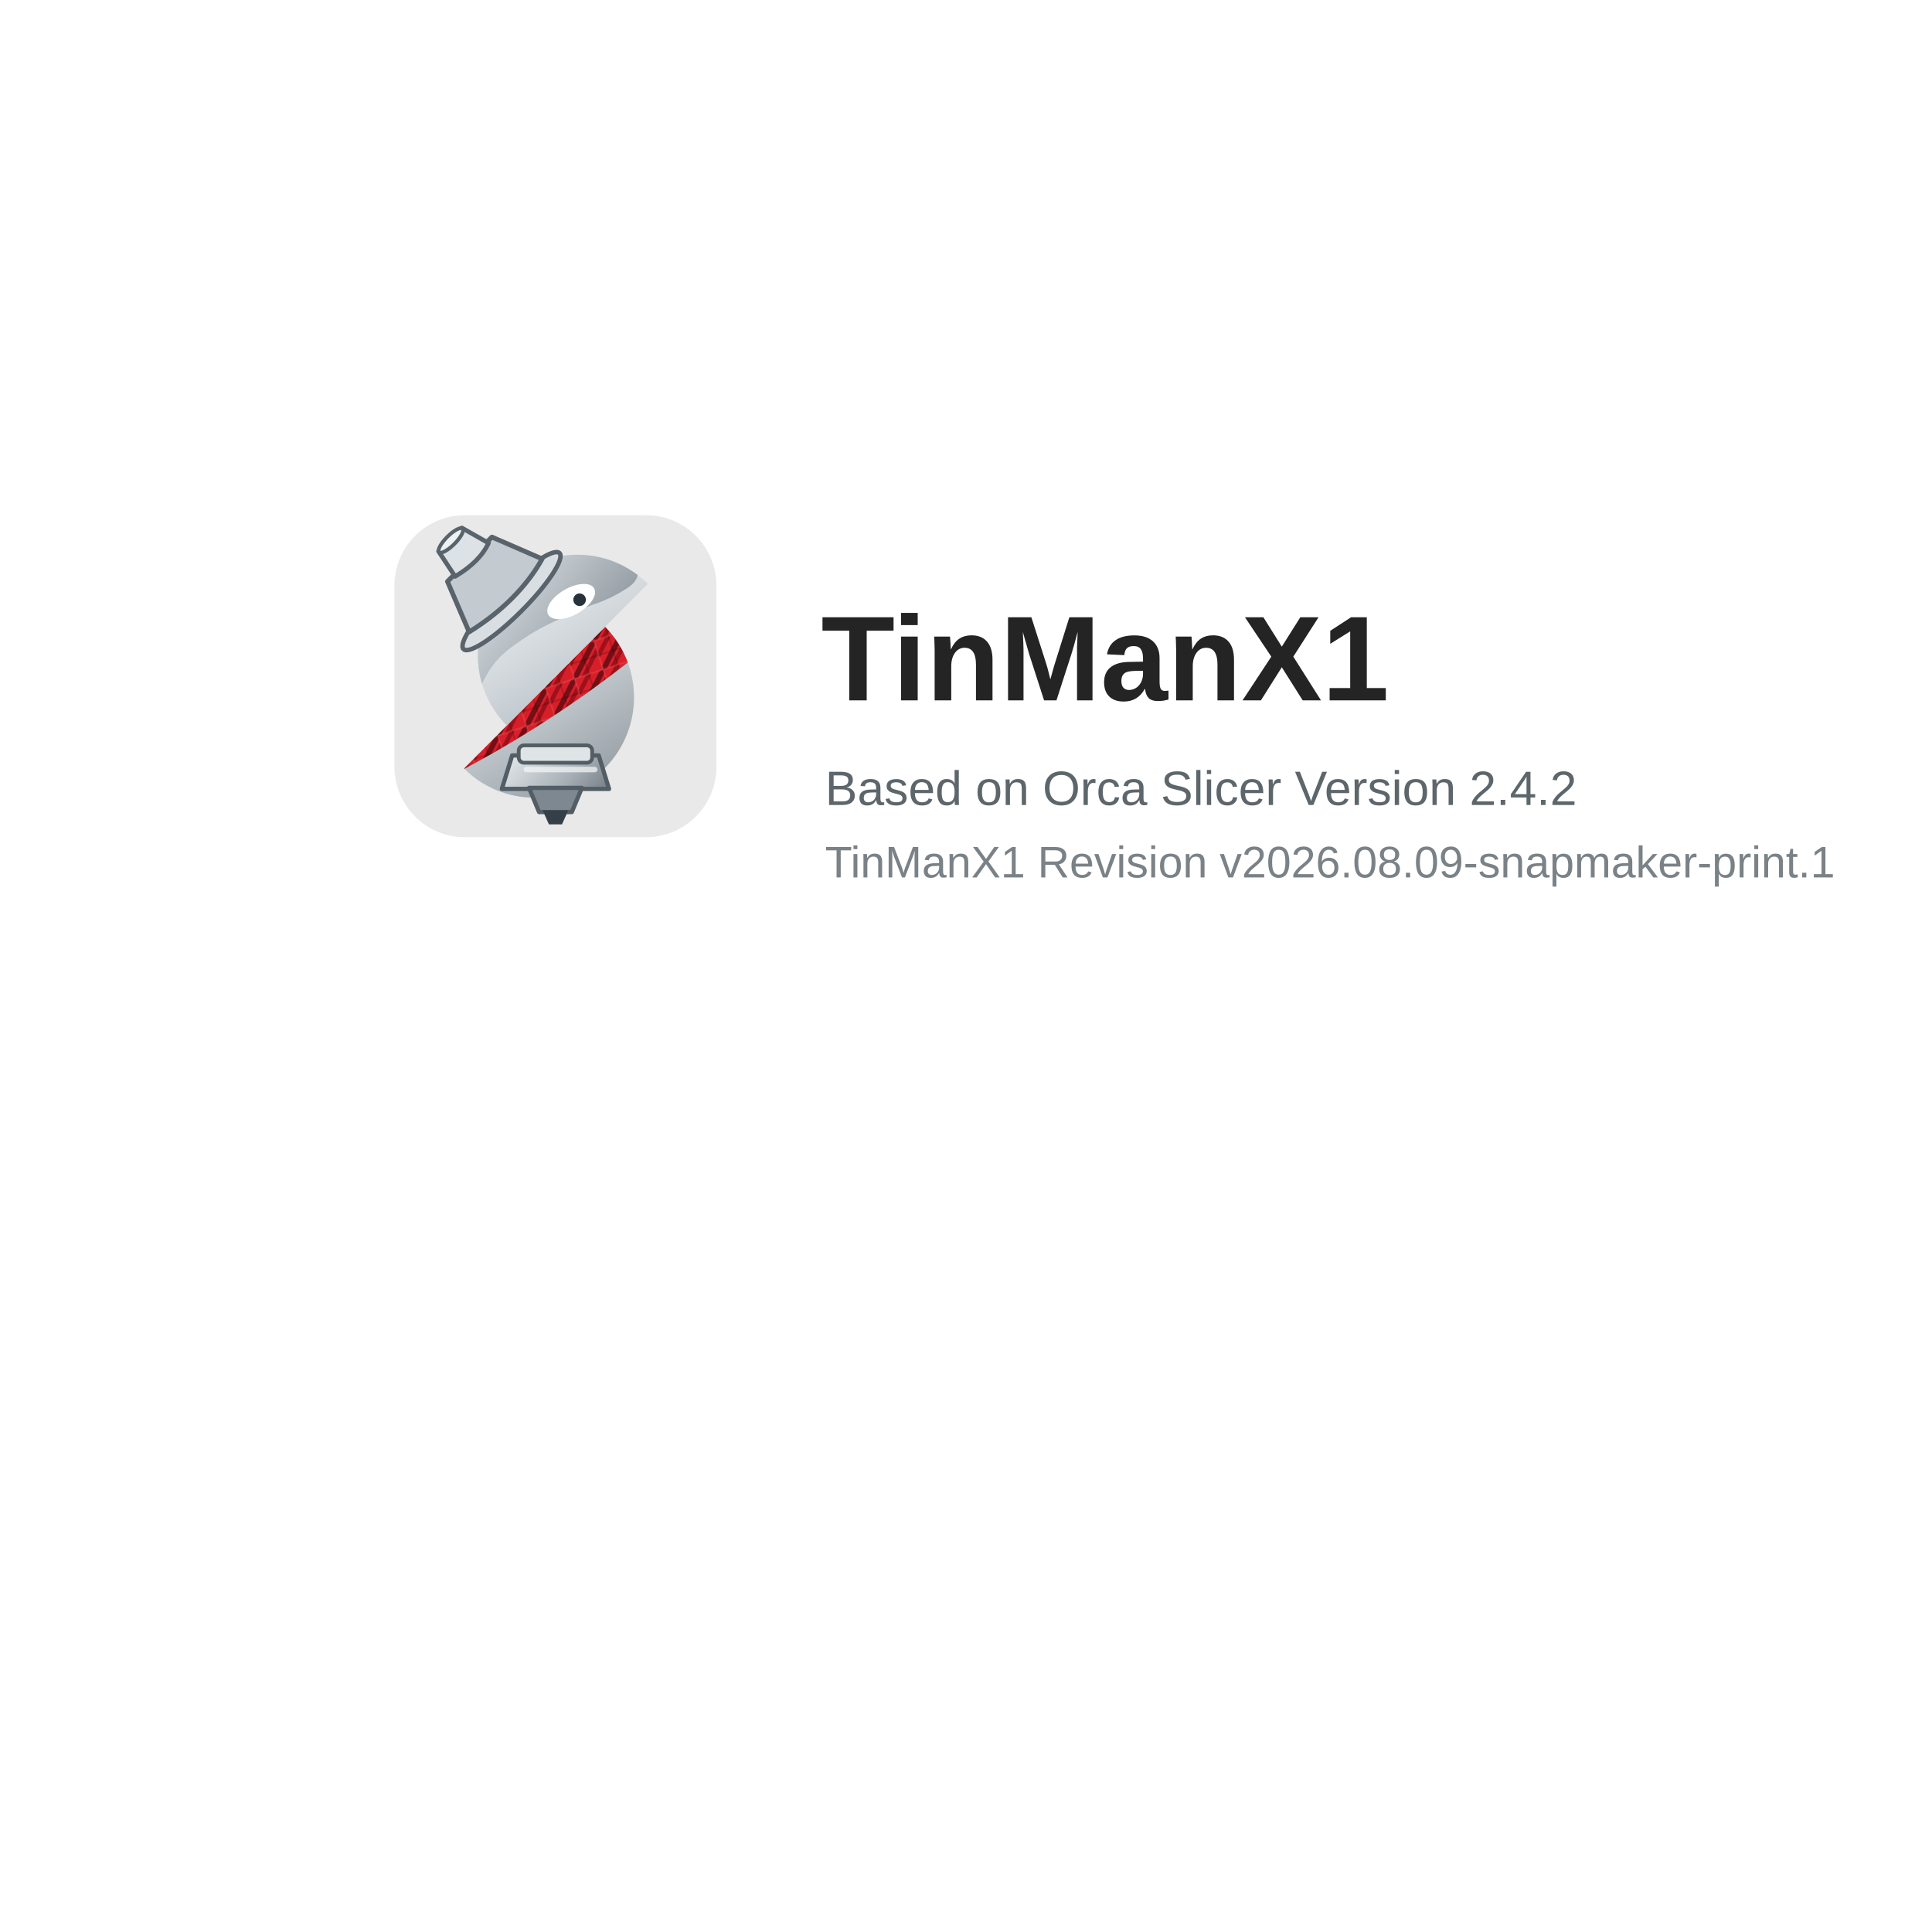
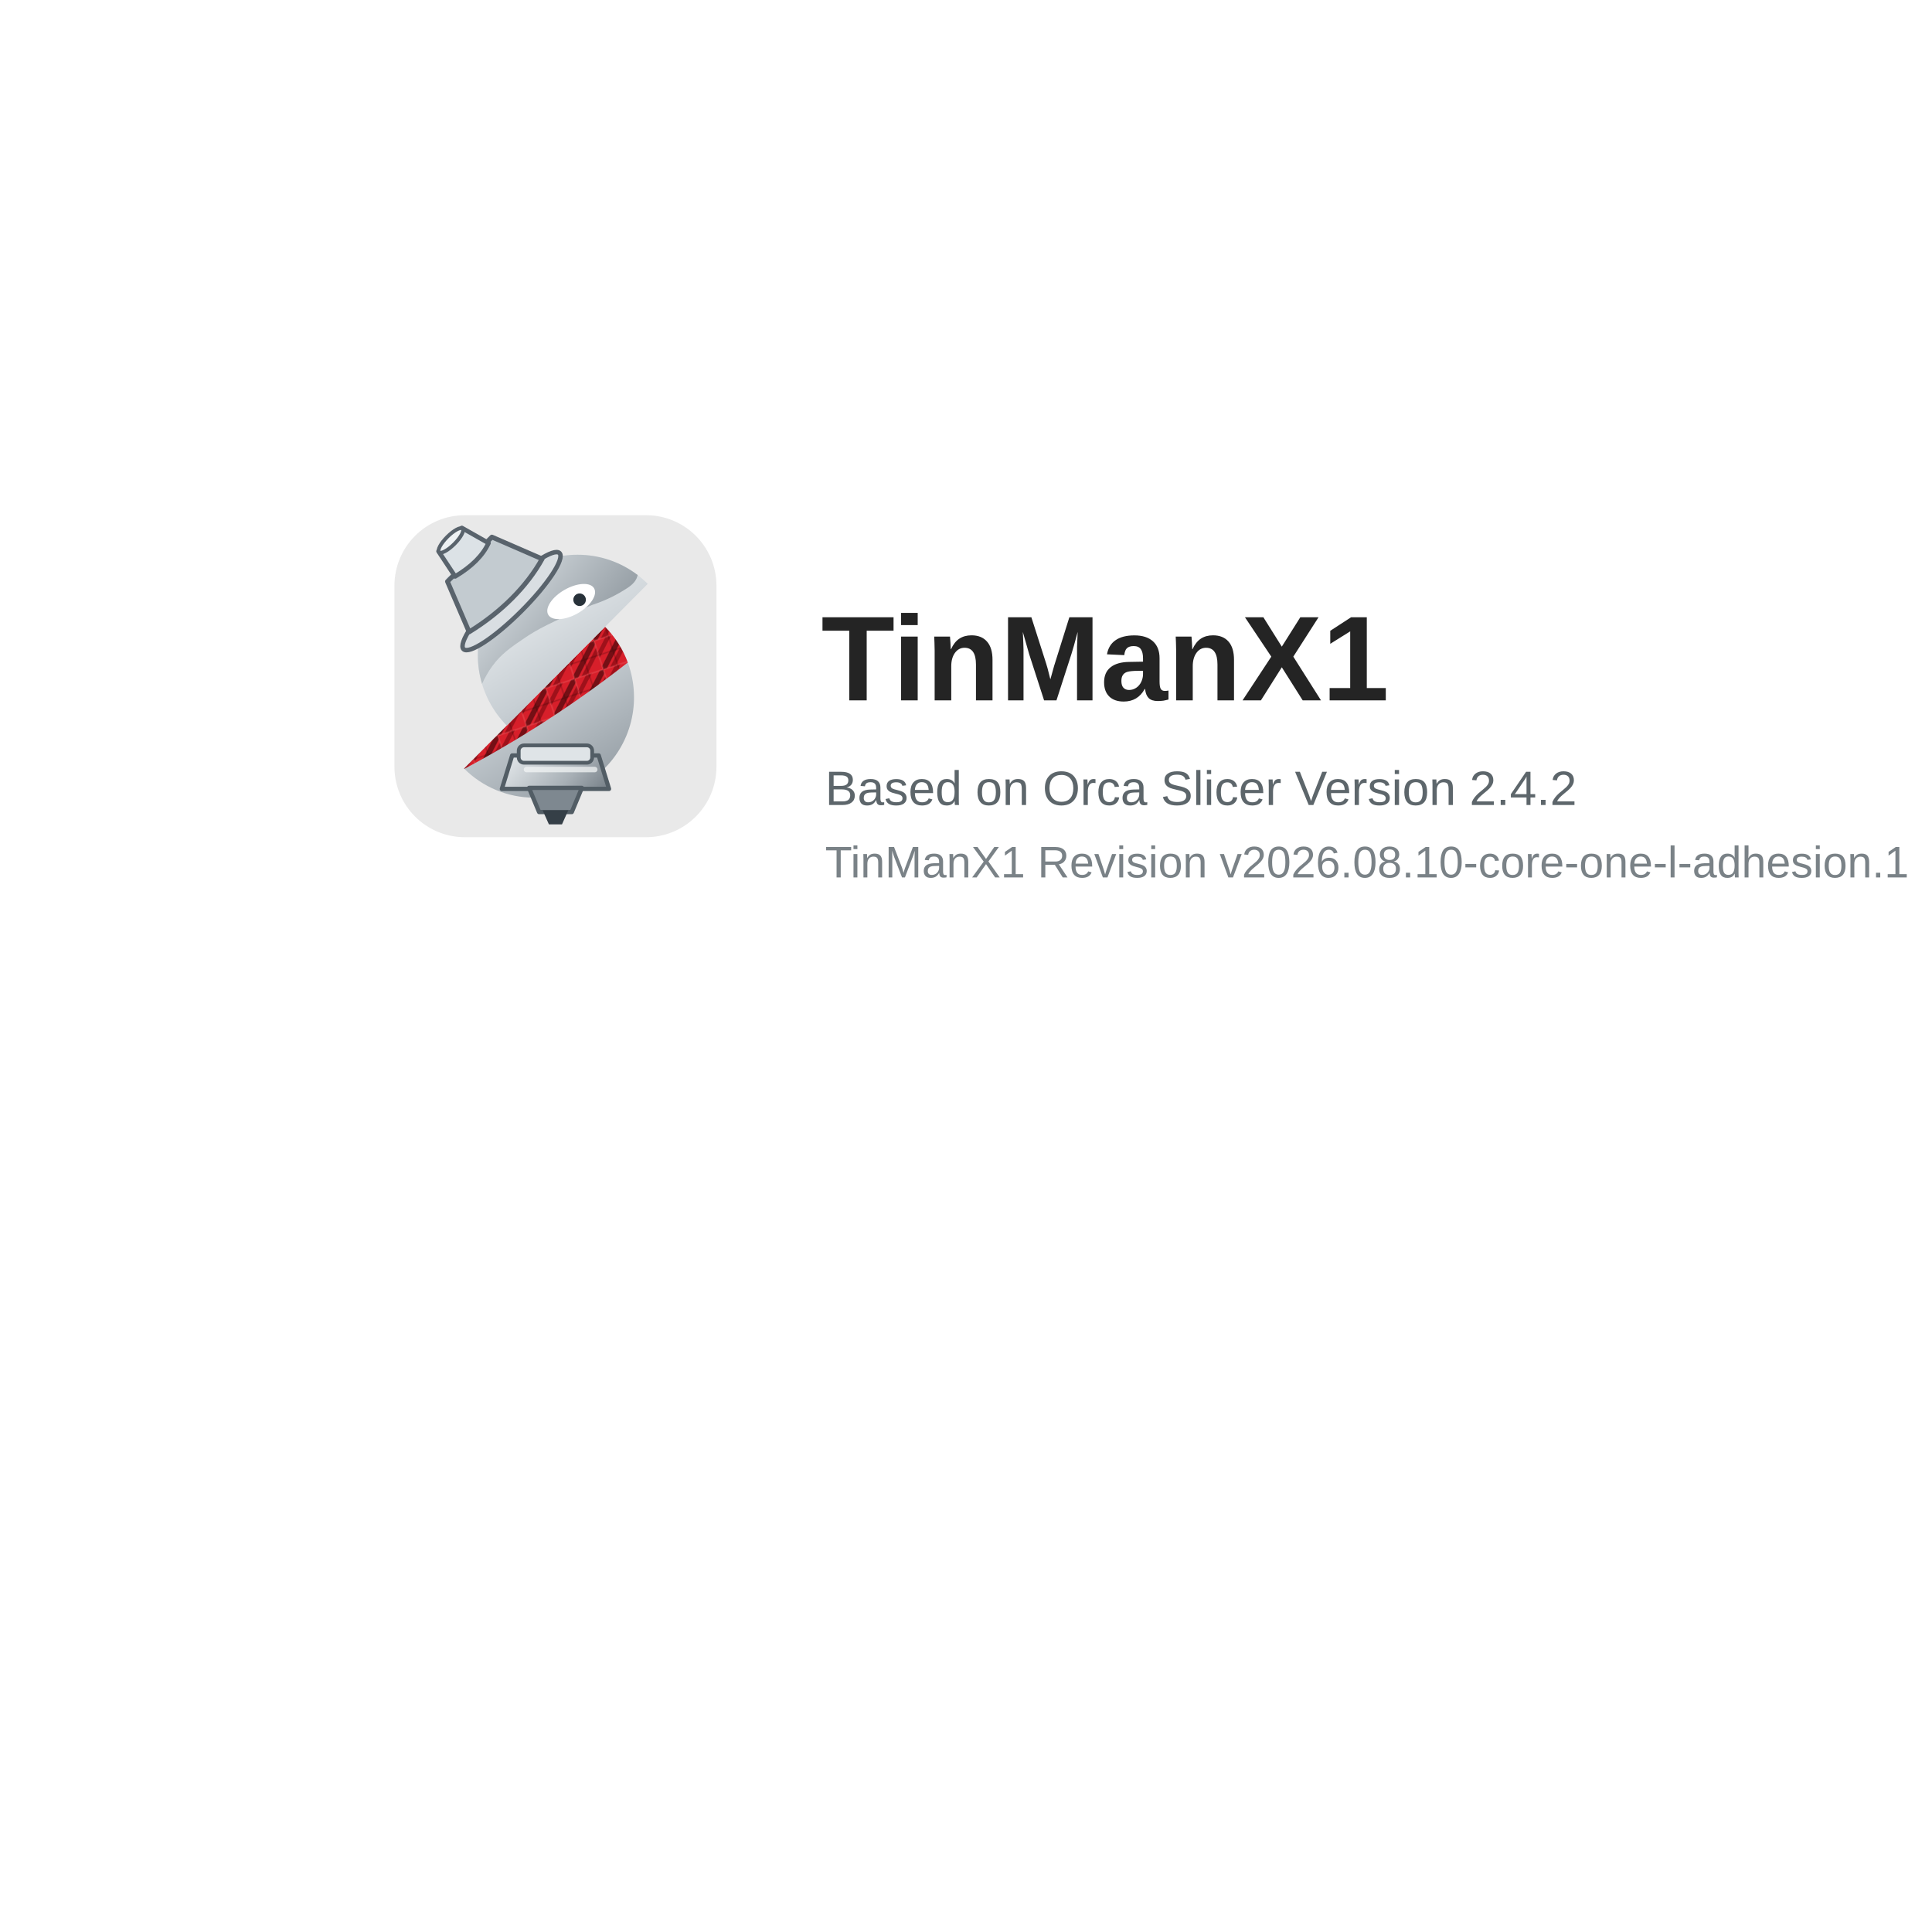
<svg xmlns="http://www.w3.org/2000/svg" width="480" height="480" viewBox="0 0 480 480">
  <defs>
    <linearGradient id="tmxSilver" x1="18" y1="8" x2="47" y2="55" gradientUnits="userSpaceOnUse">
      <stop offset="0" stop-color="#f7f9fa" />
      <stop offset=".52" stop-color="#c7ced3" />
      <stop offset="1" stop-color="#8d969d" />
    </linearGradient>
    <linearGradient id="tmxDarkSilver" x1="19" y1="10" x2="49" y2="35" gradientUnits="userSpaceOnUse">
      <stop offset="0" stop-color="#dce2e6" />
      <stop offset="1" stop-color="#6f7981" />
    </linearGradient>
    <linearGradient id="tmxNozzle" x1="24" y1="43" x2="43" y2="60" gradientUnits="userSpaceOnUse">
      <stop offset="0" stop-color="#eef2f4" />
      <stop offset=".55" stop-color="#a8b0b6" />
      <stop offset="1" stop-color="#59636c" />
    </linearGradient>
    <pattern id="tmxCarbonRed" width="6" height="6" patternUnits="userSpaceOnUse" patternTransform="rotate(-18)">
      <rect width="6" height="6" fill="#D71F2A" />
      <path d="M-2 1 1-2M0 6 6 0M5 8 8 5" fill="none" stroke="#250204" stroke-width="1.05" opacity=".55" />
      <path d="M-2 5 5-2M1 7 7 1" fill="none" stroke="#7c0810" stroke-width=".85" opacity=".62" />
      <path d="M0 0h6v6h-6z" fill="none" stroke="#f06a70" stroke-width=".35" opacity=".28" />
      <path d="M0 3h6M3 0v6" fill="none" stroke="#180102" stroke-width=".28" opacity=".22" />
    </pattern>
  </defs>
  <rect width="480" height="480" fill="#ffffff" />
  <g transform="translate(98 128)">
    <g transform="scale(1.25)">
      <rect width="64" height="64" rx="14" fill="#e9e9e9" />
      <path d="M13.84,50.354a19.7,19.7,0,0,0,13.883,5.79A19.944,19.944,0,0,0,41.858,22.182Z" fill="url(#tmxSilver)" />
      <path d="M41.858,22.181,13.84,50.354l.061.059A220.548,220.548,0,0,0,46.378,29.277a19.964,19.964,0,0,0-4.52-7.1" fill="url(#tmxCarbonRed)" />
      <path d="M36.381,7.856A19.943,19.943,0,0,0,22.327,41.818L50.345,13.646a19.693,19.693,0,0,0-13.964-5.79" fill="url(#tmxSilver)" />
      <path d="M36.381,7.856A19.636,19.636,0,0,0,26.04,10.782a22.742,22.742,0,0,0-5.91-.745,23.084,23.084,0,0,0-9.477,2.124.632.632,0,0,0,.129,1.191,13.52,13.52,0,0,1,8.069,5.137A20.06,20.06,0,0,0,17.41,33.534a19.873,19.873,0,0,1,2-3.488c1.819-2.5,3.743-3.8,6.585-5.723,2.093-1.416,5-3.077,13.359-6.512a28.421,28.421,0,0,0,6.12-2.821c1.4-.831,2.461-1.615,2.8-2.842.024-.086.045-.172.065-.256A19.655,19.655,0,0,0,36.381,7.856" fill="url(#tmxDarkSilver)" />
      <path d="M39.69,14.551c.727,1.285-.728,3.495-3.249,4.937s-5.154,1.569-5.88.284.727-3.495,3.248-4.937,5.154-1.569,5.881-.284" fill="#fff" />
      <circle cx="36.8" cy="16.8" r="1.25" fill="#28323a" />
      <g transform="translate(-17 1) rotate(-45 34.2 12.5) scale(1.05)">
        <ellipse cx="34.25" cy="18.4" rx="12.85" ry="2.65" fill="#d9dee2" stroke="#59636c" stroke-width=".85" />
        <path d="M28.3,7.2h11.9l3.8,9.65c-5.75,1.65-12.65,1.65-19.55,0Z" fill="#c3cbd0" stroke="#59636c" stroke-width=".9" stroke-linejoin="round" />
        <path d="M31.15,1.95h6.25l1.55,5.6c-2.45.9-5.4.9-8.95,0Z" fill="#dce2e6" stroke="#59636c" stroke-width=".85" stroke-linejoin="round" />
        <ellipse cx="34.25" cy="2.15" rx="3.15" ry=".95" fill="#eef2f4" stroke="#59636c" stroke-width=".7" />
      </g>
      <path d="M23.4,47.75h17.2l2.05,6.65H21.35Z" fill="url(#tmxNozzle)" stroke="#525d65" stroke-width=".85" stroke-linejoin="round" />
      <path d="M26.75,54.2h10.5l-2,4.8h-6.5Z" fill="#7e8890" stroke="#525d65" stroke-width=".85" stroke-linejoin="round" />
      <path d="M29.45,58.65h5.1l-1.25,2.8h-2.6Z" fill="#353f47" />
      <rect x="24.7" y="45.75" width="14.6" height="3.45" rx="1.05" fill="#dfe4e7" stroke="#525d65" stroke-width=".75" />
      <path d="M26.25,50.55h13.55" fill="none" stroke="#f4f6f7" stroke-width="1.1" stroke-linecap="round" opacity=".72" />
    </g>
    <text x="106" y="46" font-family="Arial, Helvetica, sans-serif" font-size="30" font-weight="700" fill="#242424">TinManX1</text>
    <text x="107" y="72" font-family="Arial, Helvetica, sans-serif" font-size="12" fill="#5d666b">Based on Orca Slicer Version 2.4.2</text>
-     <text x="107" y="90" font-family="Arial, Helvetica, sans-serif" font-size="11" fill="#7a8287">TinManX1 Revision v2026.08.09-snapmaker-print.1</text>
+     <text x="107" y="90" font-family="Arial, Helvetica, sans-serif" font-size="11" fill="#7a8287">TinManX1 Revision v2026.08.10-core-one-l-adhesion.1</text>
  </g>
</svg>
